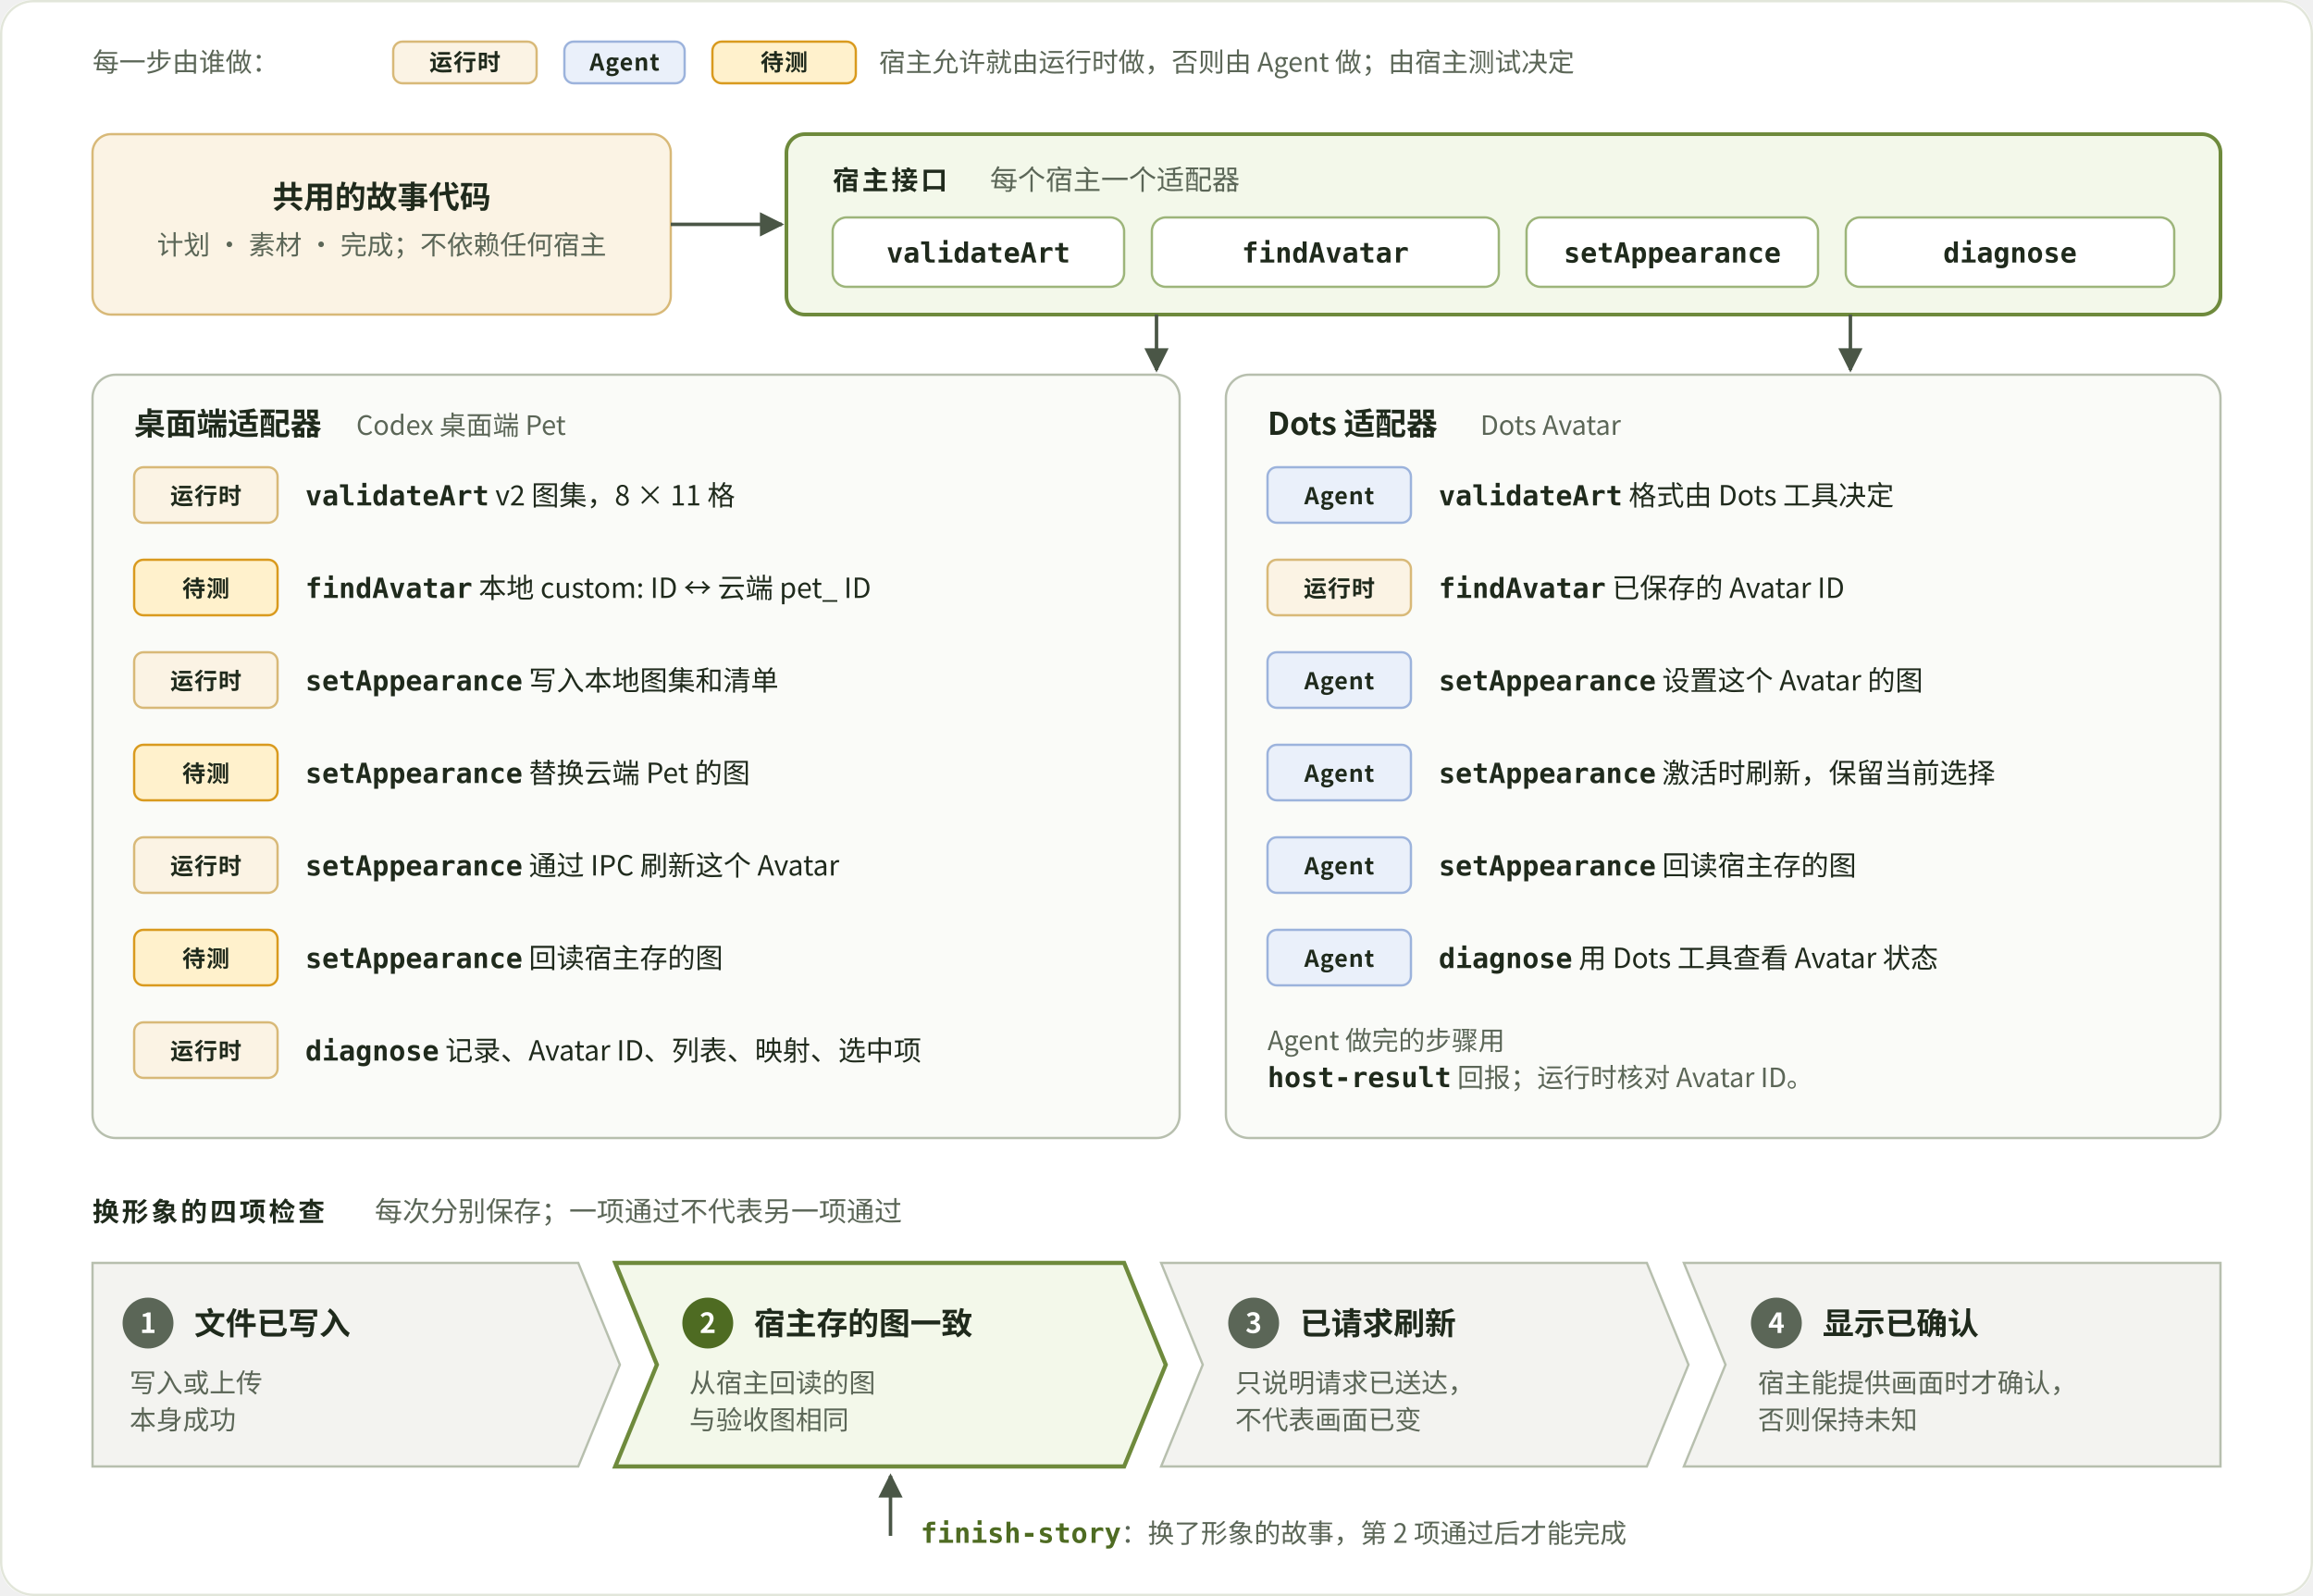
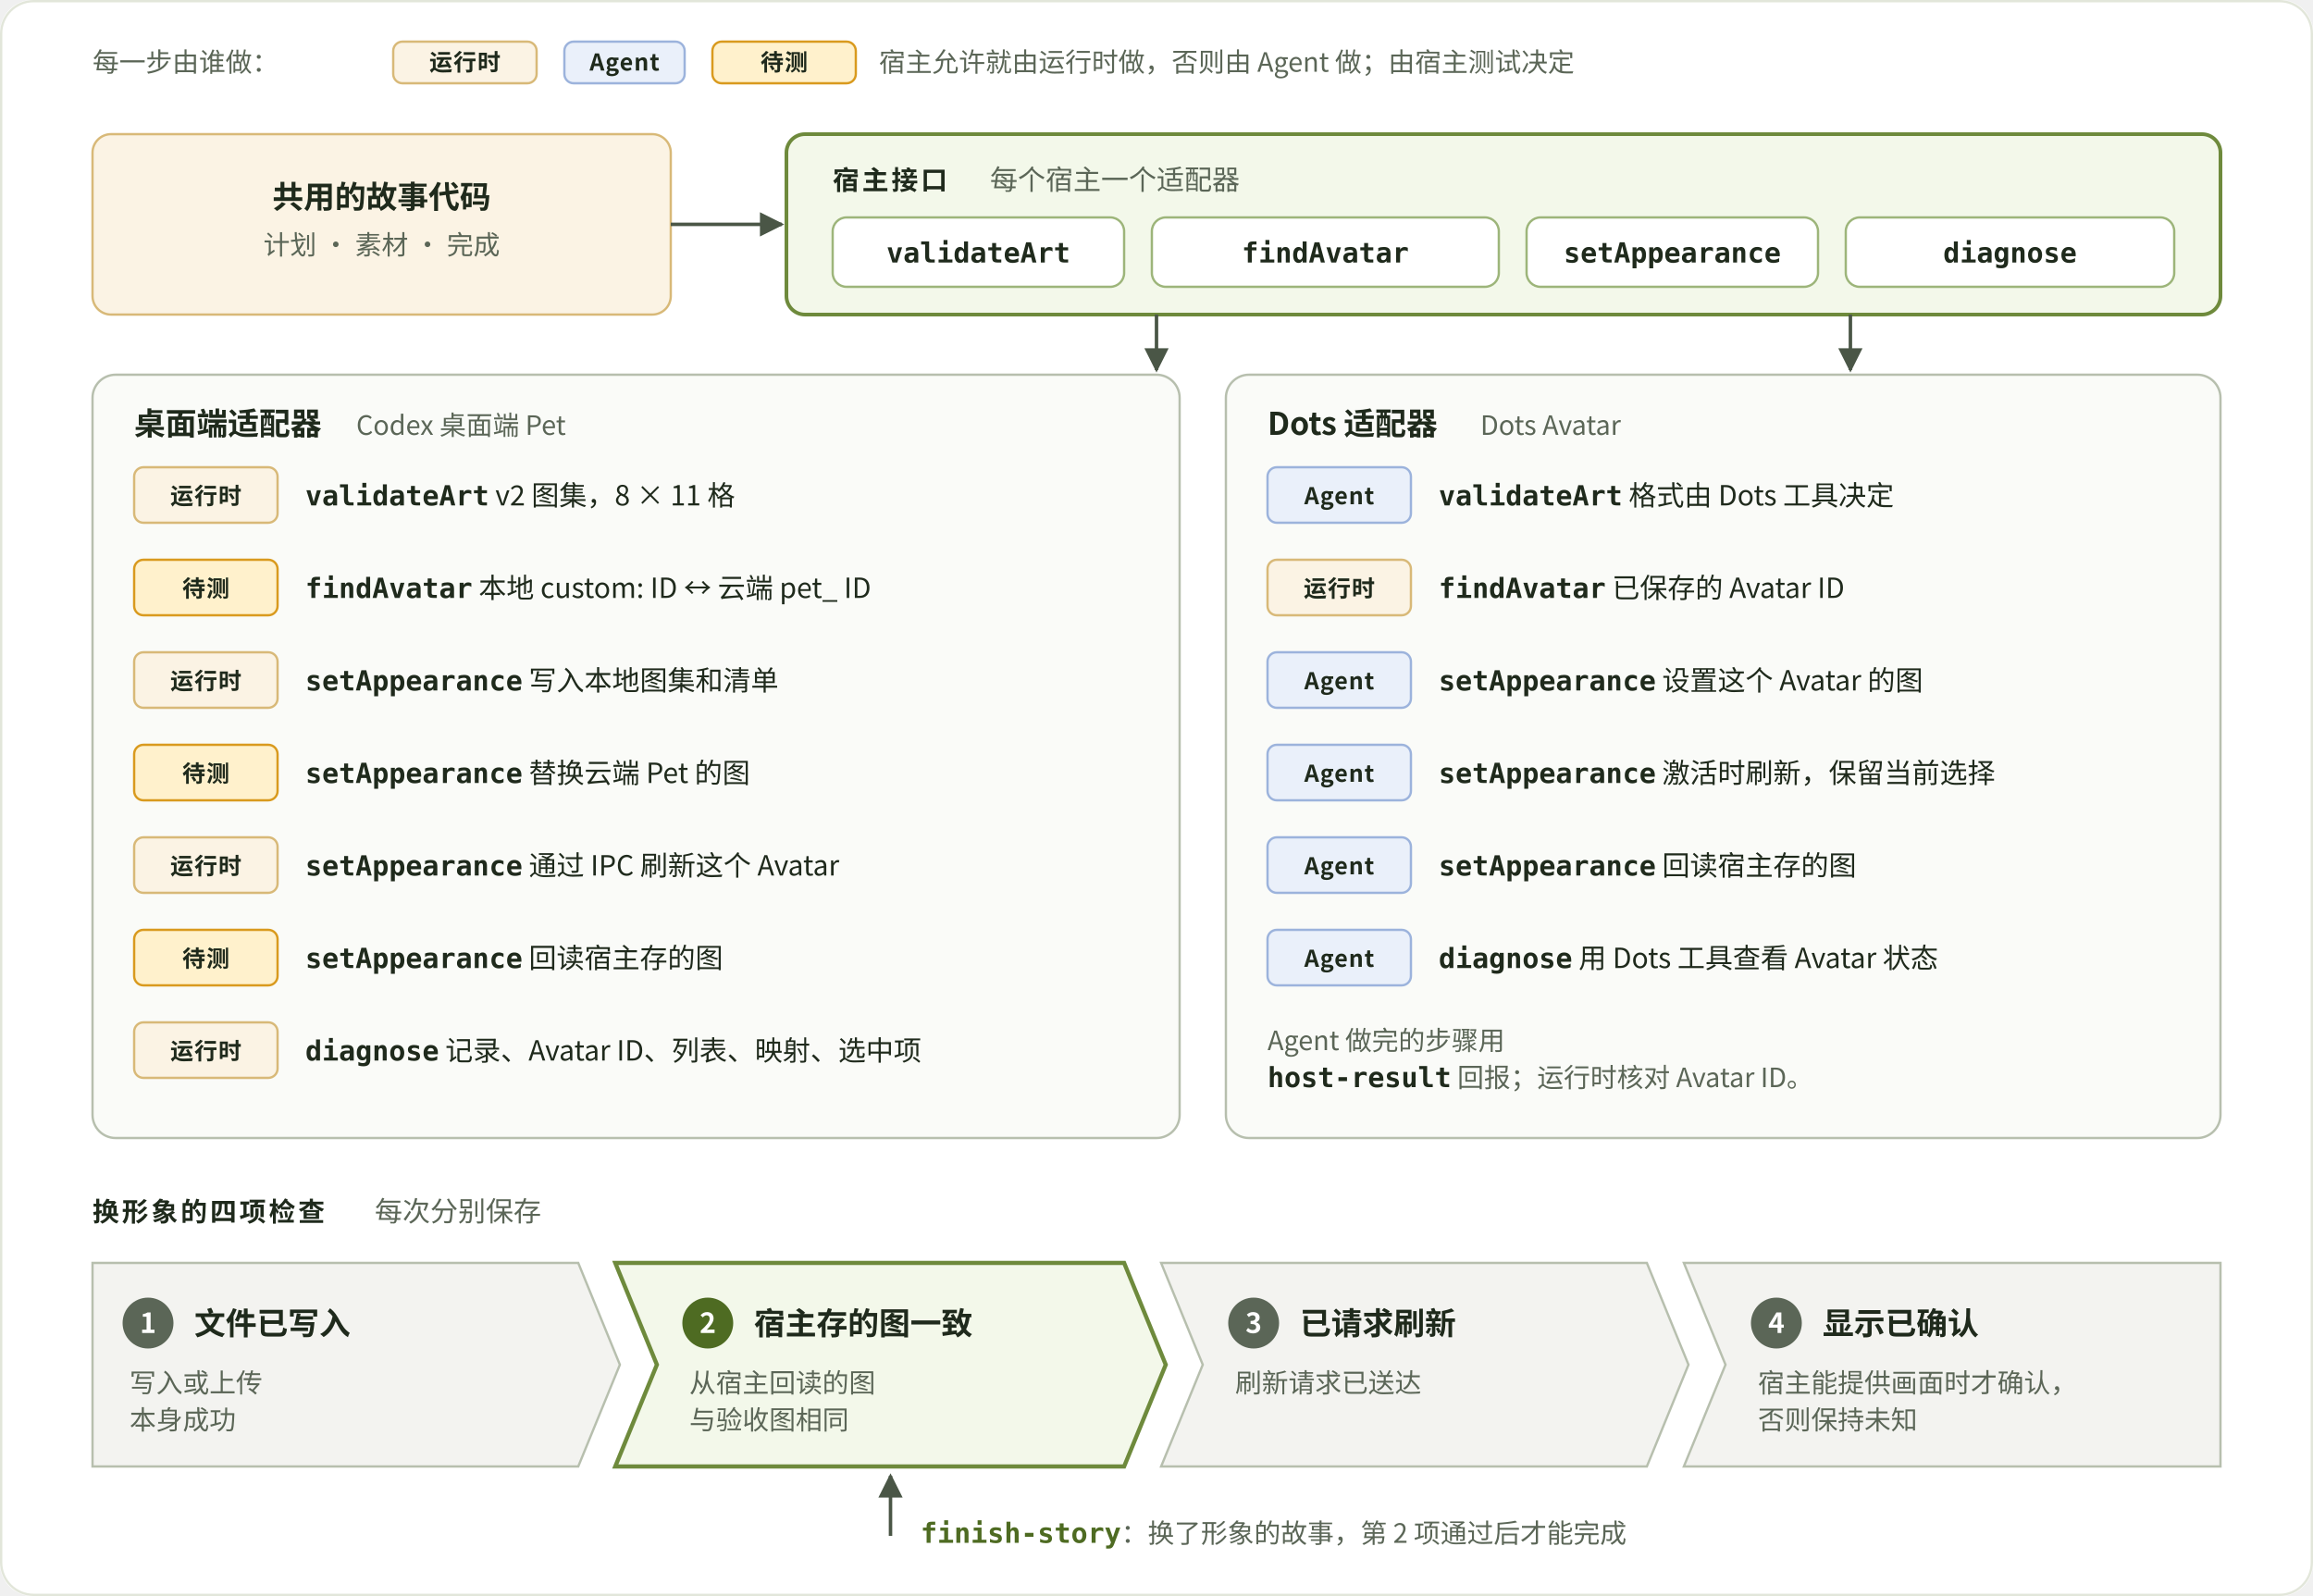
<svg xmlns="http://www.w3.org/2000/svg" viewBox="0 0 1000 690" role="img" aria-labelledby="t d">
  <style>
    text { font-family: -apple-system, BlinkMacSystemFont, 'PingFang SC', 'Hiragino Sans GB', 'Microsoft YaHei', 'Noto Sans CJK SC', 'Segoe UI', Helvetica, Arial, sans-serif; fill: #1F2A1C; }
    .layer { font-size: 11.5px; font-weight: 700; letter-spacing: 1.2px; }
    .where { font-size: 12px; fill: #5B6657; }
    .name { font-size: 13.5px; font-weight: 600; }
    .cmd { font-family: ui-monospace, SFMono-Regular, Menlo, Consolas, monospace; font-size: 12px; font-weight: 600; }
    .sub { font-size: 11.5px; fill: #5B6657; }
    .step { font-size: 12px; }
    .tag { font-size: 10px; font-weight: 700; letter-spacing: 0.4px; }
    .num { font-size: 12px; font-weight: 700; fill: #FFFFFF; }
    .flow { stroke: #4A5646; stroke-width: 1.5; fill: none; }
  </style>
  <defs>
    <marker id="a" viewBox="0 0 10 10" refX="9" refY="5" markerWidth="7" markerHeight="7" orient="auto-start-reverse">
      <path d="M0 0 10 5 0 10z" fill="#4A5646" />
    </marker>
  </defs>
  <rect width="1000" height="690" rx="14" fill="#FFFFFF" />
  <rect x="0.5" y="0.5" width="999" height="689" rx="14" fill="none" stroke="#E2E6DA" />
  <text class="sub" x="40" y="31">每一步由谁做：</text>
  <rect x="170" y="18" width="62" height="18" rx="4" fill="#FBF3E4" stroke="#D8B978" />
  <text class="tag" x="201" y="30.5" text-anchor="middle" fill="#7A5A12">运行时</text>
  <rect x="244" y="18" width="52" height="18" rx="4" fill="#EAF0FA" stroke="#9CB3DC" />
  <text class="tag" x="270" y="30.5" text-anchor="middle" fill="#2F4F8A">Agent</text>
  <rect x="308" y="18" width="62" height="18" rx="4" fill="#FFF1CC" stroke="#D99A1E" />
  <text class="tag" x="339" y="30.5" text-anchor="middle" fill="#8A5A00">待测</text>
  <text class="sub" x="380" y="31">宿主允许就由运行时做，否则由 Agent 做；由宿主测试决定</text>
  <rect x="40" y="58" width="250" height="78" rx="8" fill="#FBF3E4" stroke="#D8B978" />
  <text class="name" x="165" y="90" text-anchor="middle">共用的故事代码</text>
-   <text class="sub" x="165" y="110" text-anchor="middle">计划 · 素材 · 完成；不依赖任何宿主</text>
+   <text class="sub" x="165" y="110" text-anchor="middle">计划 · 素材 · 完成</text>
  <path class="flow" d="M290 97H338" marker-end="url(#a)" />
  <rect x="340" y="58" width="620" height="78" rx="8" fill="#F3F8EA" stroke="#6E8A3C" stroke-width="1.6" />
  <text class="layer" x="360" y="82" fill="#4E6B22">宿主接口</text>
  <text class="where" x="428" y="82">每个宿主一个适配器</text>
  <rect x="360" y="94" width="126" height="30" rx="6" fill="#FFFFFF" stroke="#9DB57A" />
  <text class="cmd" x="423" y="113.5" text-anchor="middle">validateArt</text>
  <rect x="498" y="94" width="150" height="30" rx="6" fill="#FFFFFF" stroke="#9DB57A" />
  <text class="cmd" x="573" y="113.5" text-anchor="middle">findAvatar</text>
  <rect x="660" y="94" width="126" height="30" rx="6" fill="#FFFFFF" stroke="#9DB57A" />
  <text class="cmd" x="723" y="113.5" text-anchor="middle">setAppearance</text>
  <rect x="798" y="94" width="142" height="30" rx="6" fill="#FFFFFF" stroke="#9DB57A" />
  <text class="cmd" x="869" y="113.5" text-anchor="middle">diagnose</text>
  <path class="flow" d="M500 136V160" marker-end="url(#a)" />
  <path class="flow" d="M800 136V160" marker-end="url(#a)" />
  <rect x="40" y="162" width="470" height="330" rx="10" fill="#FAFBF8" stroke="#B7BFAE" />
  <text class="name" x="58" y="188">桌面端适配器</text>
  <text class="sub" x="154" y="188">Codex 桌面端 Pet</text>
  <g>
    <rect x="58" y="202" width="62" height="24" rx="4" fill="#FBF3E4" stroke="#D8B978" />
    <text class="tag" x="89" y="218" text-anchor="middle" fill="#7A5A12">运行时</text>
    <text class="step" x="132" y="218.5">
      <tspan class="cmd">validateArt</tspan>  v2 图集，8 × 11 格</text>
    <rect x="58" y="242" width="62" height="24" rx="4" fill="#FFF1CC" stroke="#D99A1E" />
    <text class="tag" x="89" y="258" text-anchor="middle" fill="#8A5A00">待测</text>
    <text class="step" x="132" y="258.5">
      <tspan class="cmd">findAvatar</tspan>  本地 custom: ID ↔ 云端 pet_ ID</text>
    <rect x="58" y="282" width="62" height="24" rx="4" fill="#FBF3E4" stroke="#D8B978" />
    <text class="tag" x="89" y="298" text-anchor="middle" fill="#7A5A12">运行时</text>
    <text class="step" x="132" y="298.5">
      <tspan class="cmd">setAppearance</tspan>  写入本地图集和清单</text>
    <rect x="58" y="322" width="62" height="24" rx="4" fill="#FFF1CC" stroke="#D99A1E" />
    <text class="tag" x="89" y="338" text-anchor="middle" fill="#8A5A00">待测</text>
    <text class="step" x="132" y="338.5">
      <tspan class="cmd">setAppearance</tspan>  替换云端 Pet 的图</text>
    <rect x="58" y="362" width="62" height="24" rx="4" fill="#FBF3E4" stroke="#D8B978" />
    <text class="tag" x="89" y="378" text-anchor="middle" fill="#7A5A12">运行时</text>
    <text class="step" x="132" y="378.5">
      <tspan class="cmd">setAppearance</tspan>  通过 IPC 刷新这个 Avatar</text>
    <rect x="58" y="402" width="62" height="24" rx="4" fill="#FFF1CC" stroke="#D99A1E" />
    <text class="tag" x="89" y="418" text-anchor="middle" fill="#8A5A00">待测</text>
    <text class="step" x="132" y="418.5">
      <tspan class="cmd">setAppearance</tspan>  回读宿主存的图</text>
    <rect x="58" y="442" width="62" height="24" rx="4" fill="#FBF3E4" stroke="#D8B978" />
    <text class="tag" x="89" y="458" text-anchor="middle" fill="#7A5A12">运行时</text>
    <text class="step" x="132" y="458.5">
      <tspan class="cmd">diagnose</tspan>  记录、Avatar ID、列表、映射、选中项</text>
  </g>
  <rect x="530" y="162" width="430" height="330" rx="10" fill="#FAFBF8" stroke="#B7BFAE" />
  <text class="name" x="548" y="188">Dots 适配器</text>
  <text class="sub" x="640" y="188">Dots Avatar</text>
  <g>
    <rect x="548" y="202" width="62" height="24" rx="4" fill="#EAF0FA" stroke="#9CB3DC" />
    <text class="tag" x="579" y="218" text-anchor="middle" fill="#2F4F8A">Agent</text>
    <text class="step" x="622" y="218.5">
      <tspan class="cmd">validateArt</tspan>  格式由 Dots 工具决定</text>
    <rect x="548" y="242" width="62" height="24" rx="4" fill="#FBF3E4" stroke="#D8B978" />
    <text class="tag" x="579" y="258" text-anchor="middle" fill="#7A5A12">运行时</text>
    <text class="step" x="622" y="258.5">
      <tspan class="cmd">findAvatar</tspan>  已保存的 Avatar ID</text>
    <rect x="548" y="282" width="62" height="24" rx="4" fill="#EAF0FA" stroke="#9CB3DC" />
    <text class="tag" x="579" y="298" text-anchor="middle" fill="#2F4F8A">Agent</text>
    <text class="step" x="622" y="298.5">
      <tspan class="cmd">setAppearance</tspan>  设置这个 Avatar 的图</text>
    <rect x="548" y="322" width="62" height="24" rx="4" fill="#EAF0FA" stroke="#9CB3DC" />
    <text class="tag" x="579" y="338" text-anchor="middle" fill="#2F4F8A">Agent</text>
    <text class="step" x="622" y="338.5">
      <tspan class="cmd">setAppearance</tspan>  激活时刷新，保留当前选择</text>
    <rect x="548" y="362" width="62" height="24" rx="4" fill="#EAF0FA" stroke="#9CB3DC" />
    <text class="tag" x="579" y="378" text-anchor="middle" fill="#2F4F8A">Agent</text>
    <text class="step" x="622" y="378.5">
      <tspan class="cmd">setAppearance</tspan>  回读宿主存的图</text>
    <rect x="548" y="402" width="62" height="24" rx="4" fill="#EAF0FA" stroke="#9CB3DC" />
    <text class="tag" x="579" y="418" text-anchor="middle" fill="#2F4F8A">Agent</text>
    <text class="step" x="622" y="418.5">
      <tspan class="cmd">diagnose</tspan>  用 Dots 工具查看 Avatar 状态</text>
    <text class="sub" x="548" y="454">Agent 做完的步骤用</text>
    <text class="sub" x="548" y="470">
      <tspan class="cmd" fill="#1F2A1C">host-result</tspan> 回报；运行时核对 Avatar ID。</text>
  </g>
  <text class="layer" x="40" y="528">换形象的四项检查</text>
-   <text class="where" x="162" y="528">每次分别保存；一项通过不代表另一项通过</text>
+   <text class="where" x="162" y="528">每次分别保存</text>
  <path d="M40 546H250L268 590L250 634H40Z" fill="#F3F3F0" stroke="#B7BFAE" />
  <circle cx="64" cy="572" r="11" fill="#5B6657" />
  <text class="num" x="64" y="576.3" text-anchor="middle">1</text>
  <text class="name" x="84" y="577">文件已写入</text>
  <text class="sub" x="56" y="602">写入或上传</text>
  <text class="sub" x="56" y="618">本身成功</text>
  <path d="M266 546H486L504 590L486 634H266L284 590Z" fill="#F3F8EA" stroke="#6E8A3C" stroke-width="1.8" />
  <circle cx="306" cy="572" r="11" fill="#4E6B22" />
  <text class="num" x="306" y="576.3" text-anchor="middle">2</text>
  <text class="name" x="326" y="577">宿主存的图一致</text>
  <text class="sub" x="298" y="602">从宿主回读的图</text>
  <text class="sub" x="298" y="618">与验收图相同</text>
  <path d="M502 546H712L730 590L712 634H502L520 590Z" fill="#F3F3F0" stroke="#B7BFAE" />
  <circle cx="542" cy="572" r="11" fill="#5B6657" />
  <text class="num" x="542" y="576.3" text-anchor="middle">3</text>
  <text class="name" x="562" y="577">已请求刷新</text>
-   <text class="sub" x="534" y="602">只说明请求已送达，</text>
-   <text class="sub" x="534" y="618">不代表画面已变</text>
+   <text class="sub" x="534" y="602">刷新请求已送达</text>
  <path d="M728 546H960V634H728L746 590Z" fill="#F3F3F0" stroke="#B7BFAE" />
  <circle cx="768" cy="572" r="11" fill="#5B6657" />
  <text class="num" x="768" y="576.3" text-anchor="middle">4</text>
  <text class="name" x="788" y="577">显示已确认</text>
  <text class="sub" x="760" y="602">宿主能提供画面时才确认，</text>
  <text class="sub" x="760" y="618">否则保持未知</text>
  <path class="flow" d="M385 664V638" marker-end="url(#a)" stroke="#4E6B22" />
  <text class="sub" x="398" y="667" fill="#4E6B22">
    <tspan class="cmd" fill="#4E6B22">finish-story</tspan>：换了形象的故事，第 2 项通过后才能完成</text>
</svg>
